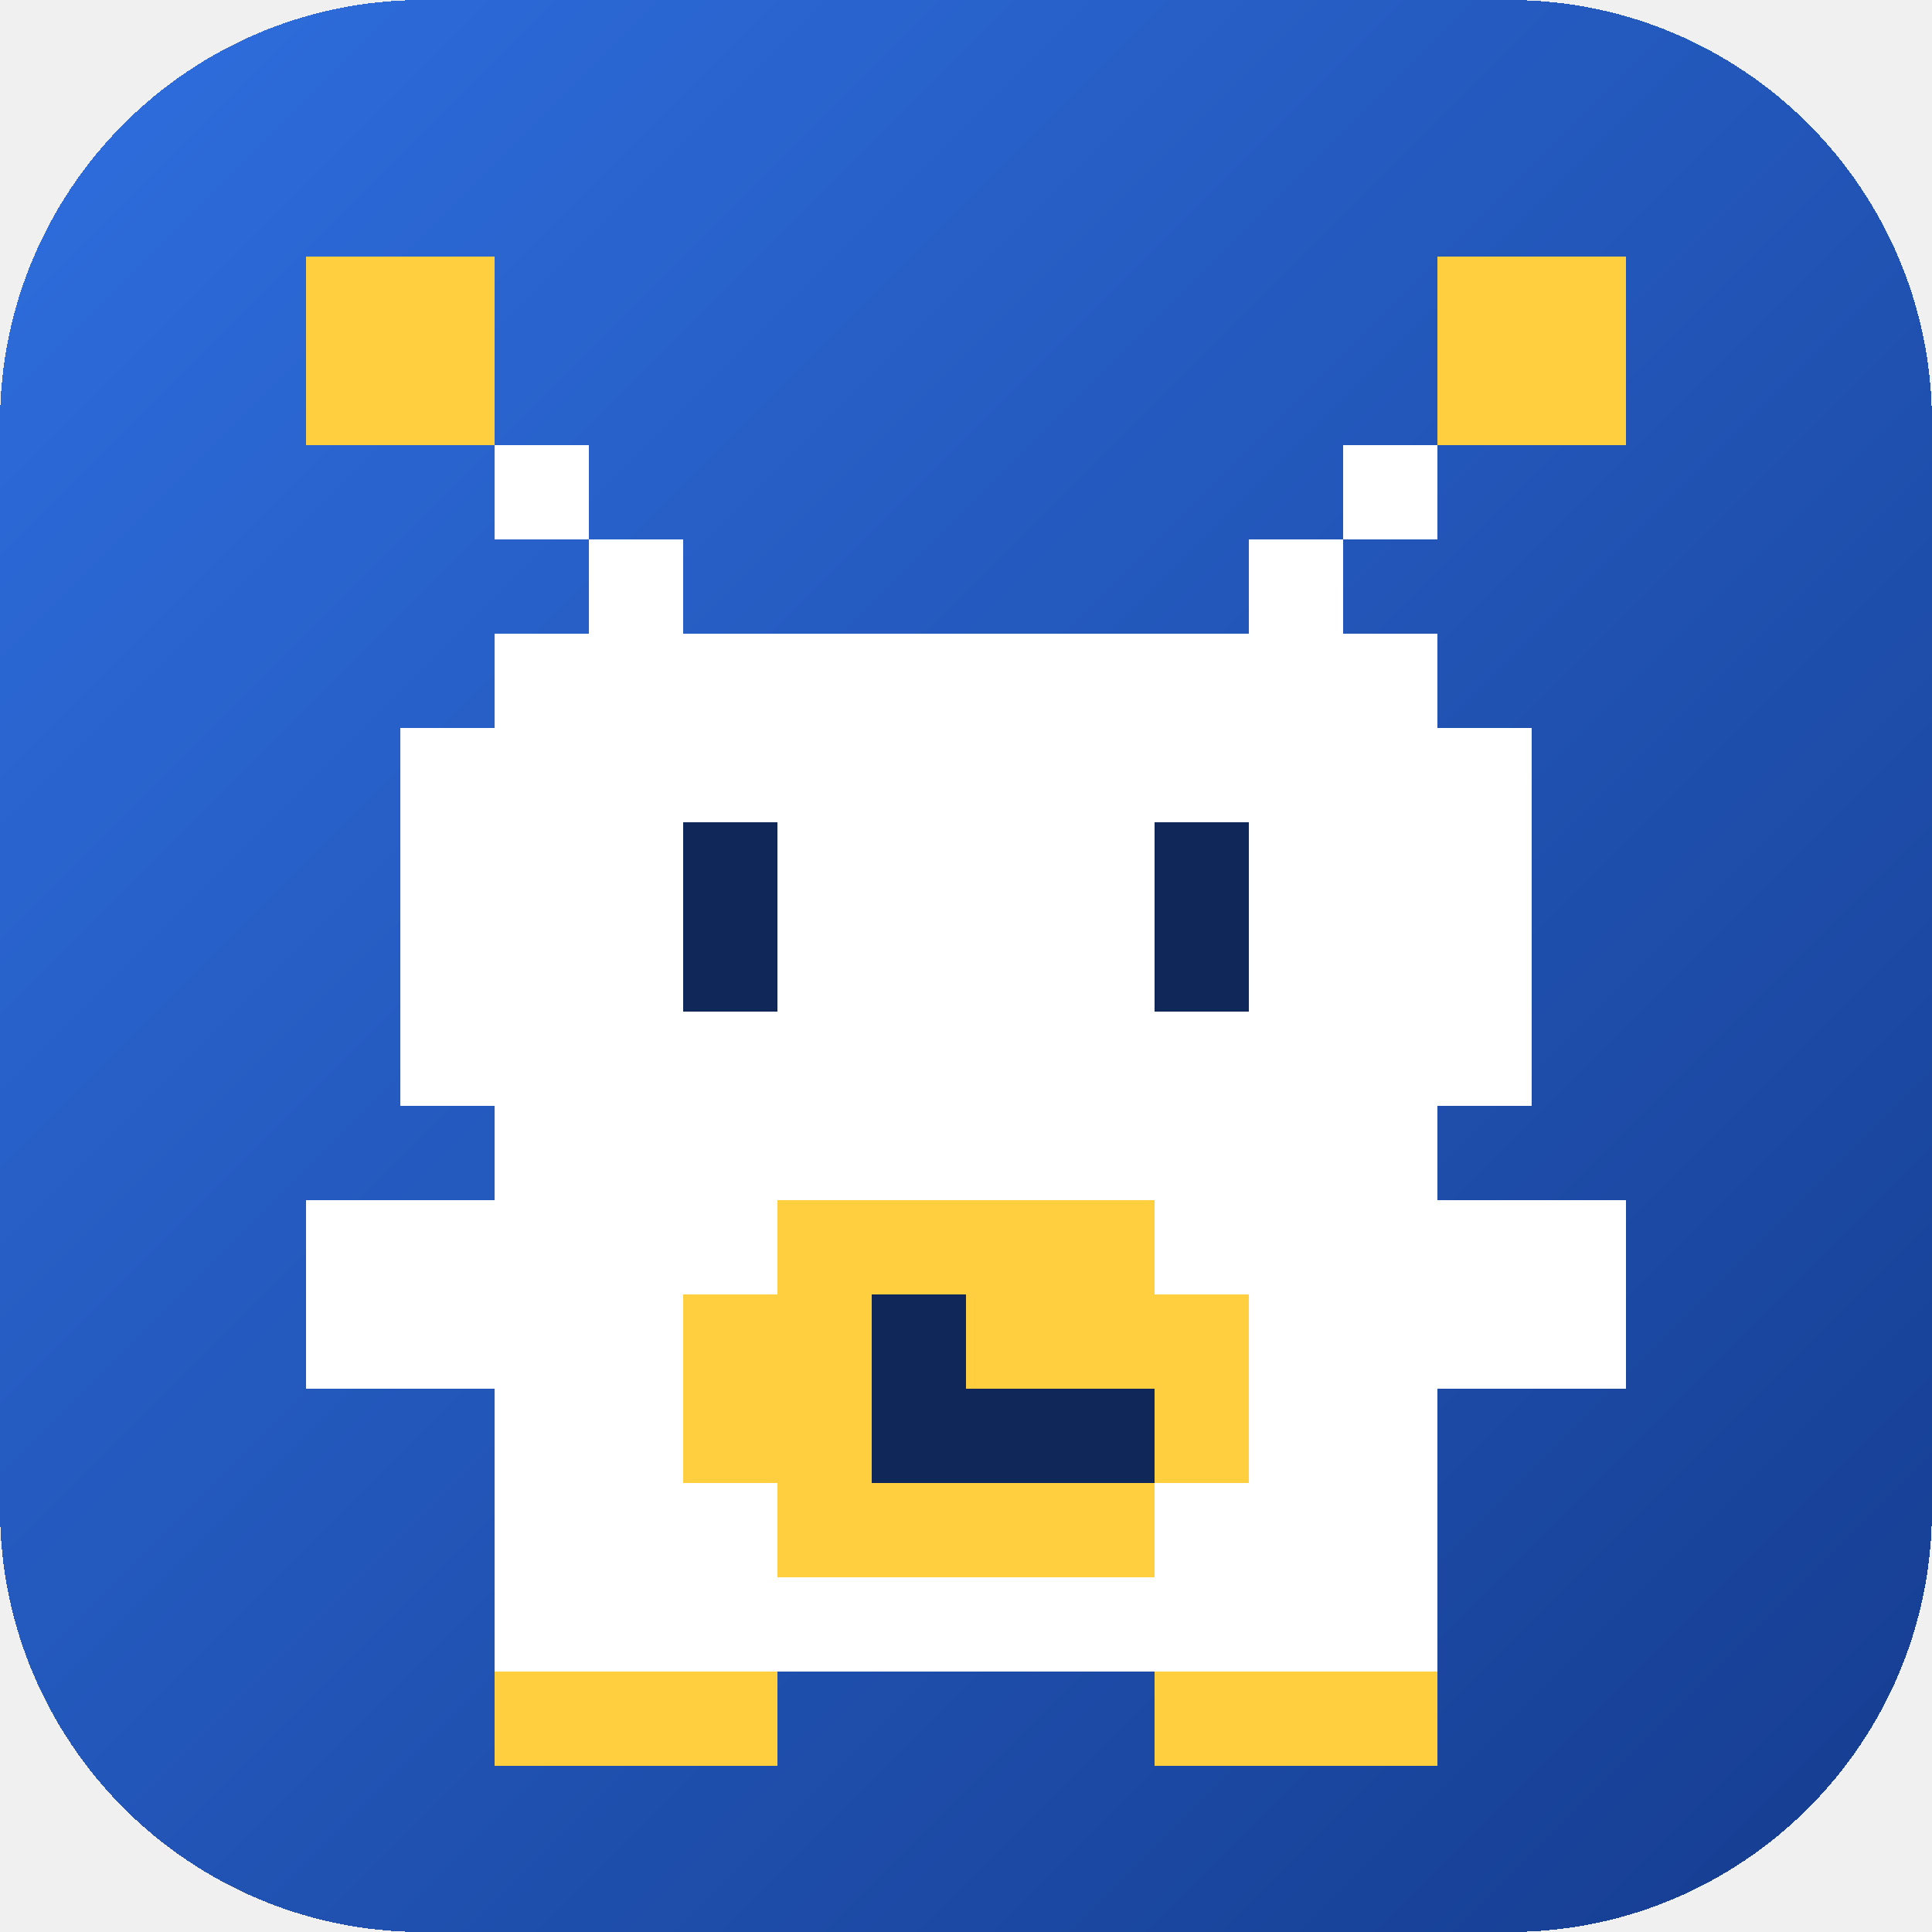
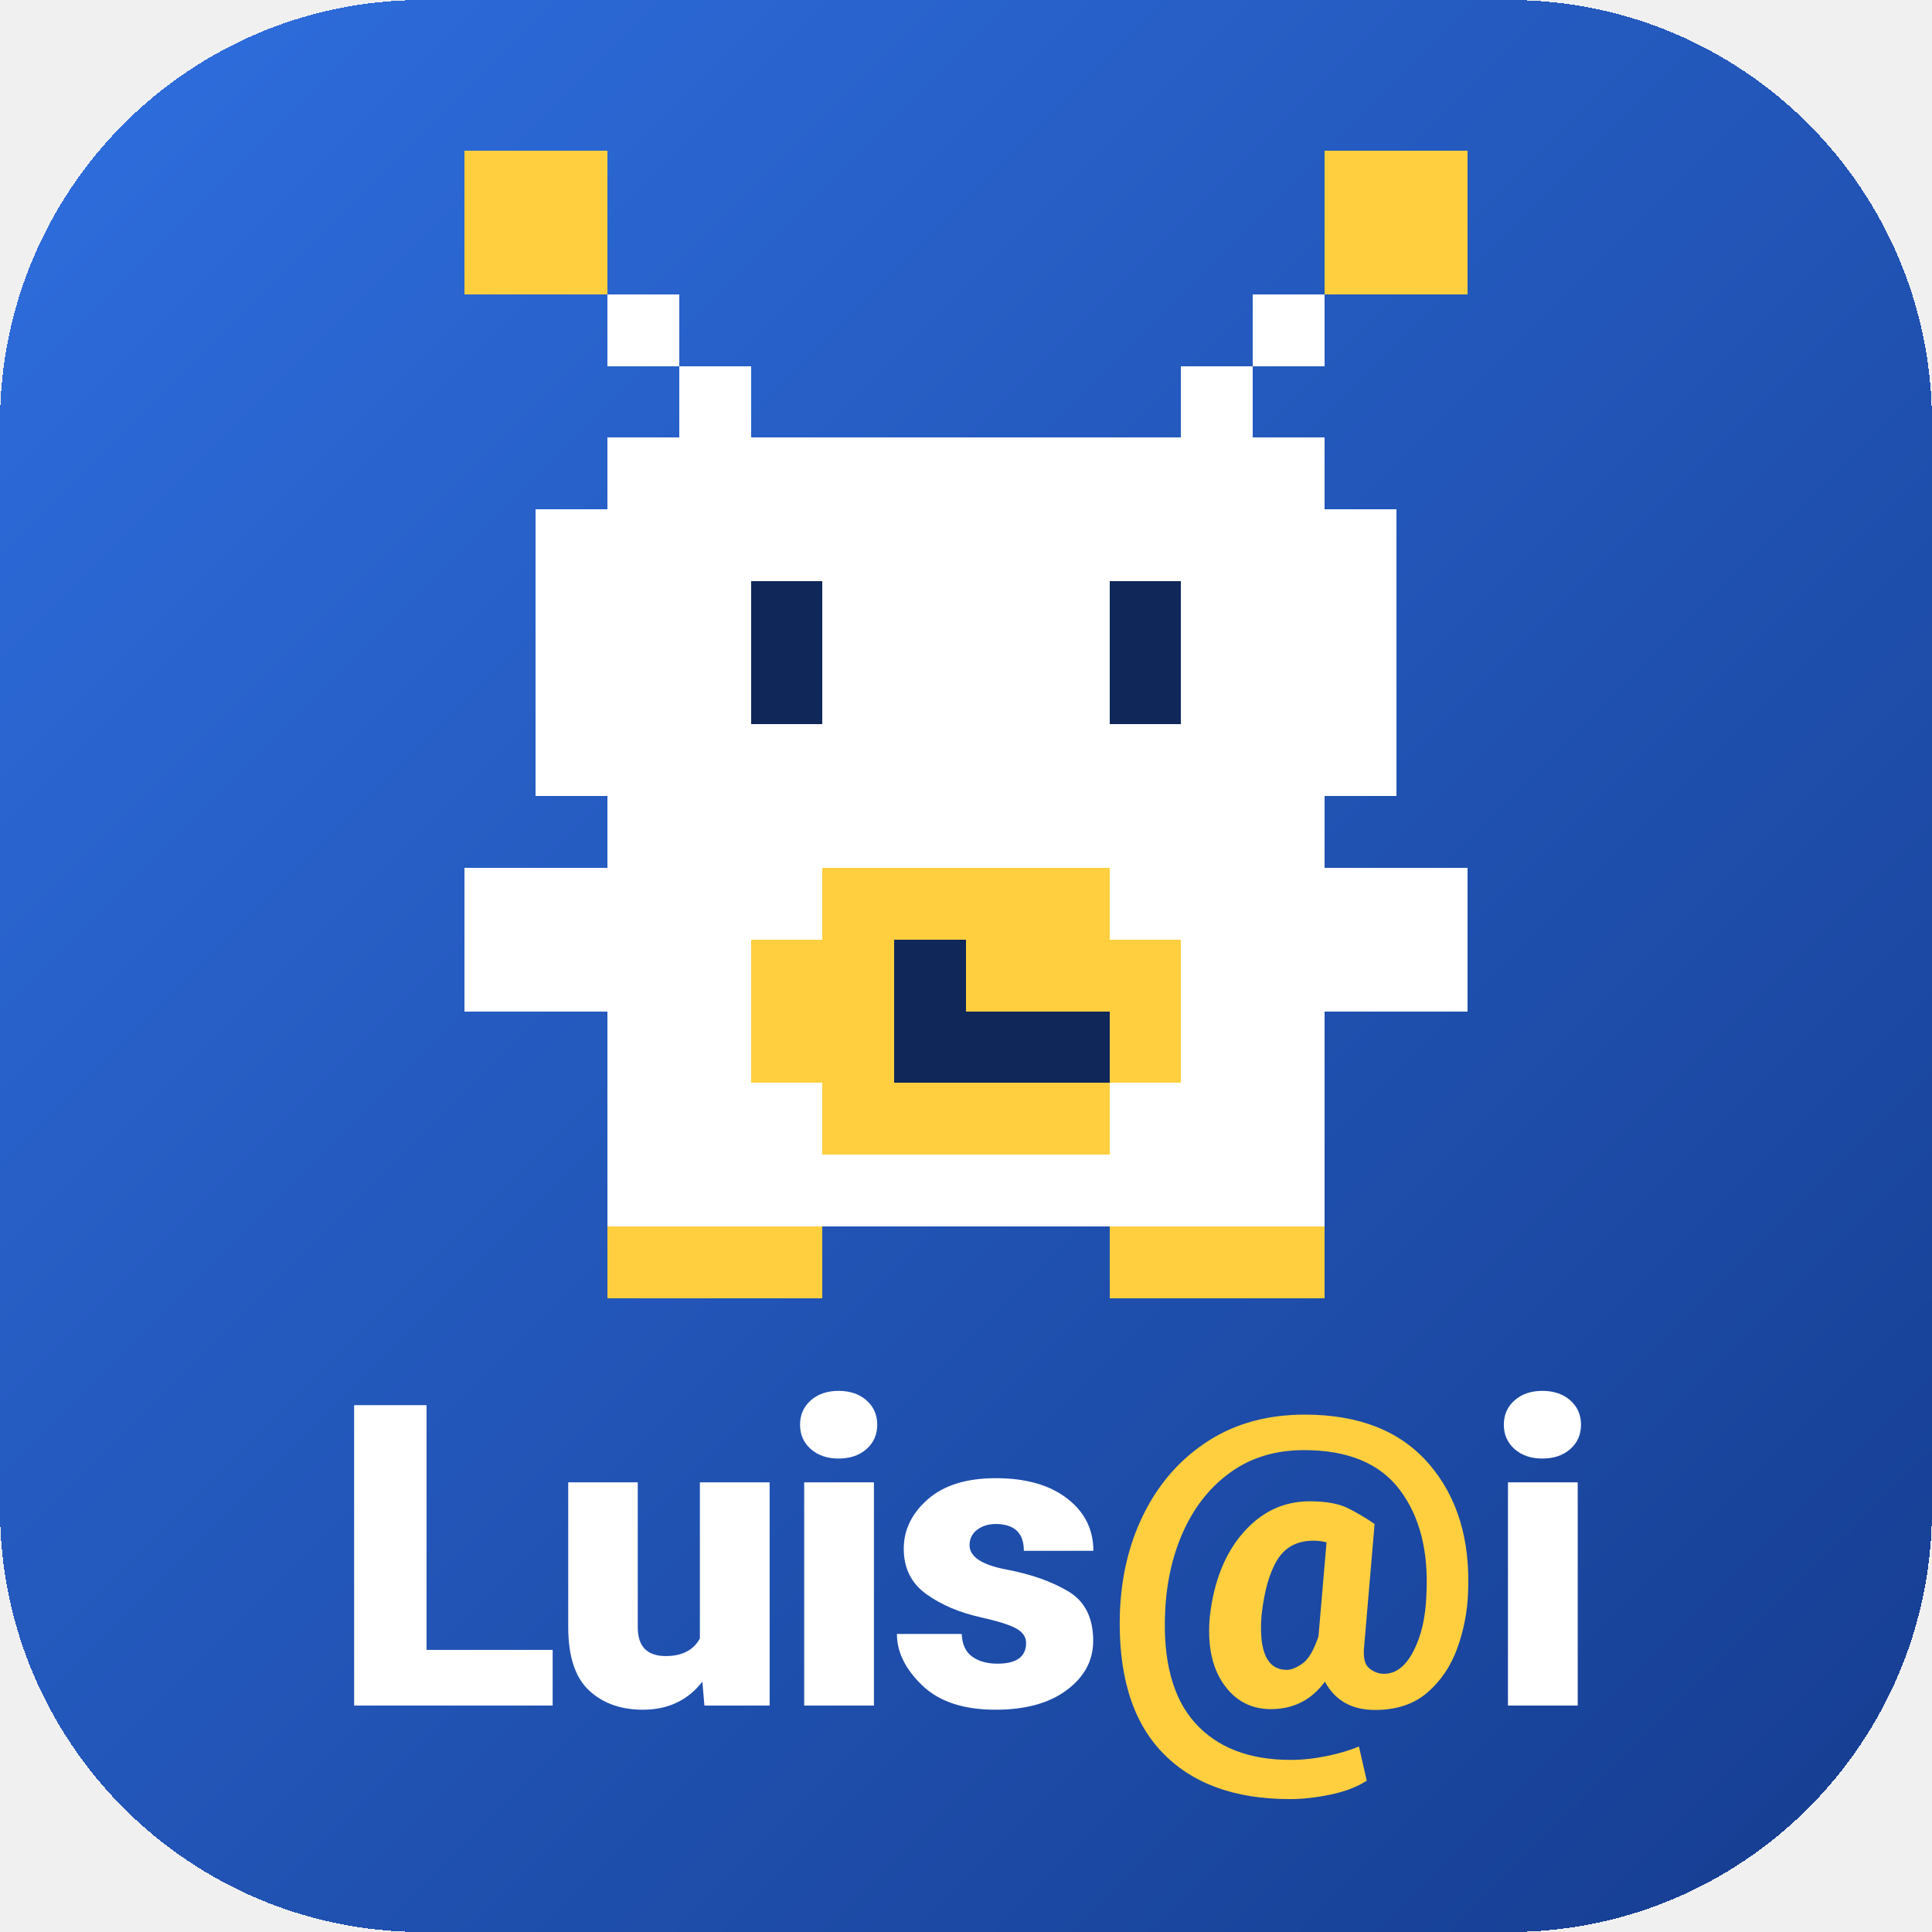
<svg xmlns="http://www.w3.org/2000/svg" viewBox="0 0 512 512" shape-rendering="crispEdges">
  <defs>
    <linearGradient id="sfondo" x1="0" y1="0" x2="1" y2="1">
      <stop offset="0" stop-color="#2f6fe0" />
      <stop offset="1" stop-color="#153c8f" />
    </linearGradient>
  </defs>
  <rect width="512" height="512" rx="112" fill="url(#sfondo)" />
-   <g transform="translate(56 68) scale(25)">
+   <g transform="translate(104 40) scale(19)">
    <rect x="3" y="2" width="1" height="1" fill="#ffffff" />
    <rect x="12" y="2" width="1" height="1" fill="#ffffff" />
    <rect x="4" y="3" width="1" height="1" fill="#ffffff" />
    <rect x="11" y="3" width="1" height="1" fill="#ffffff" />
    <rect x="1" y="0" width="2" height="2" fill="#ffcf3f" />
    <rect x="13" y="0" width="2" height="2" fill="#ffcf3f" />
    <rect x="3" y="4" width="10" height="1" fill="#ffffff" />
    <rect x="2" y="5" width="12" height="4" fill="#ffffff" />
    <rect x="3" y="9" width="10" height="1" fill="#ffffff" />
    <rect x="1" y="10" width="14" height="2" fill="#ffffff" />
    <rect x="3" y="12" width="10" height="3" fill="#ffffff" />
    <rect x="5" y="6" width="1" height="2" fill="#10275a" />
    <rect x="10" y="6" width="1" height="2" fill="#10275a" />
    <rect x="6" y="10" width="4" height="1" fill="#ffcf3f" />
    <rect x="5" y="11" width="6" height="2" fill="#ffcf3f" />
    <rect x="6" y="13" width="4" height="1" fill="#ffcf3f" />
    <rect x="7" y="11" width="1" height="1" fill="#10275a" />
    <rect x="7" y="12" width="3" height="1" fill="#10275a" />
    <rect x="3" y="15" width="3" height="1" fill="#ffcf3f" />
    <rect x="10" y="15" width="3" height="1" fill="#ffcf3f" />
  </g>
+   <text x="256" y="452" text-anchor="middle" font-family="'Segoe UI', Roboto, 'Helvetica Neue', Arial, sans-serif" font-size="112" font-weight="800" fill="#ffffff" letter-spacing="-2">Luis<tspan fill="#ffcf3f">@</tspan>i</text>
</svg>
